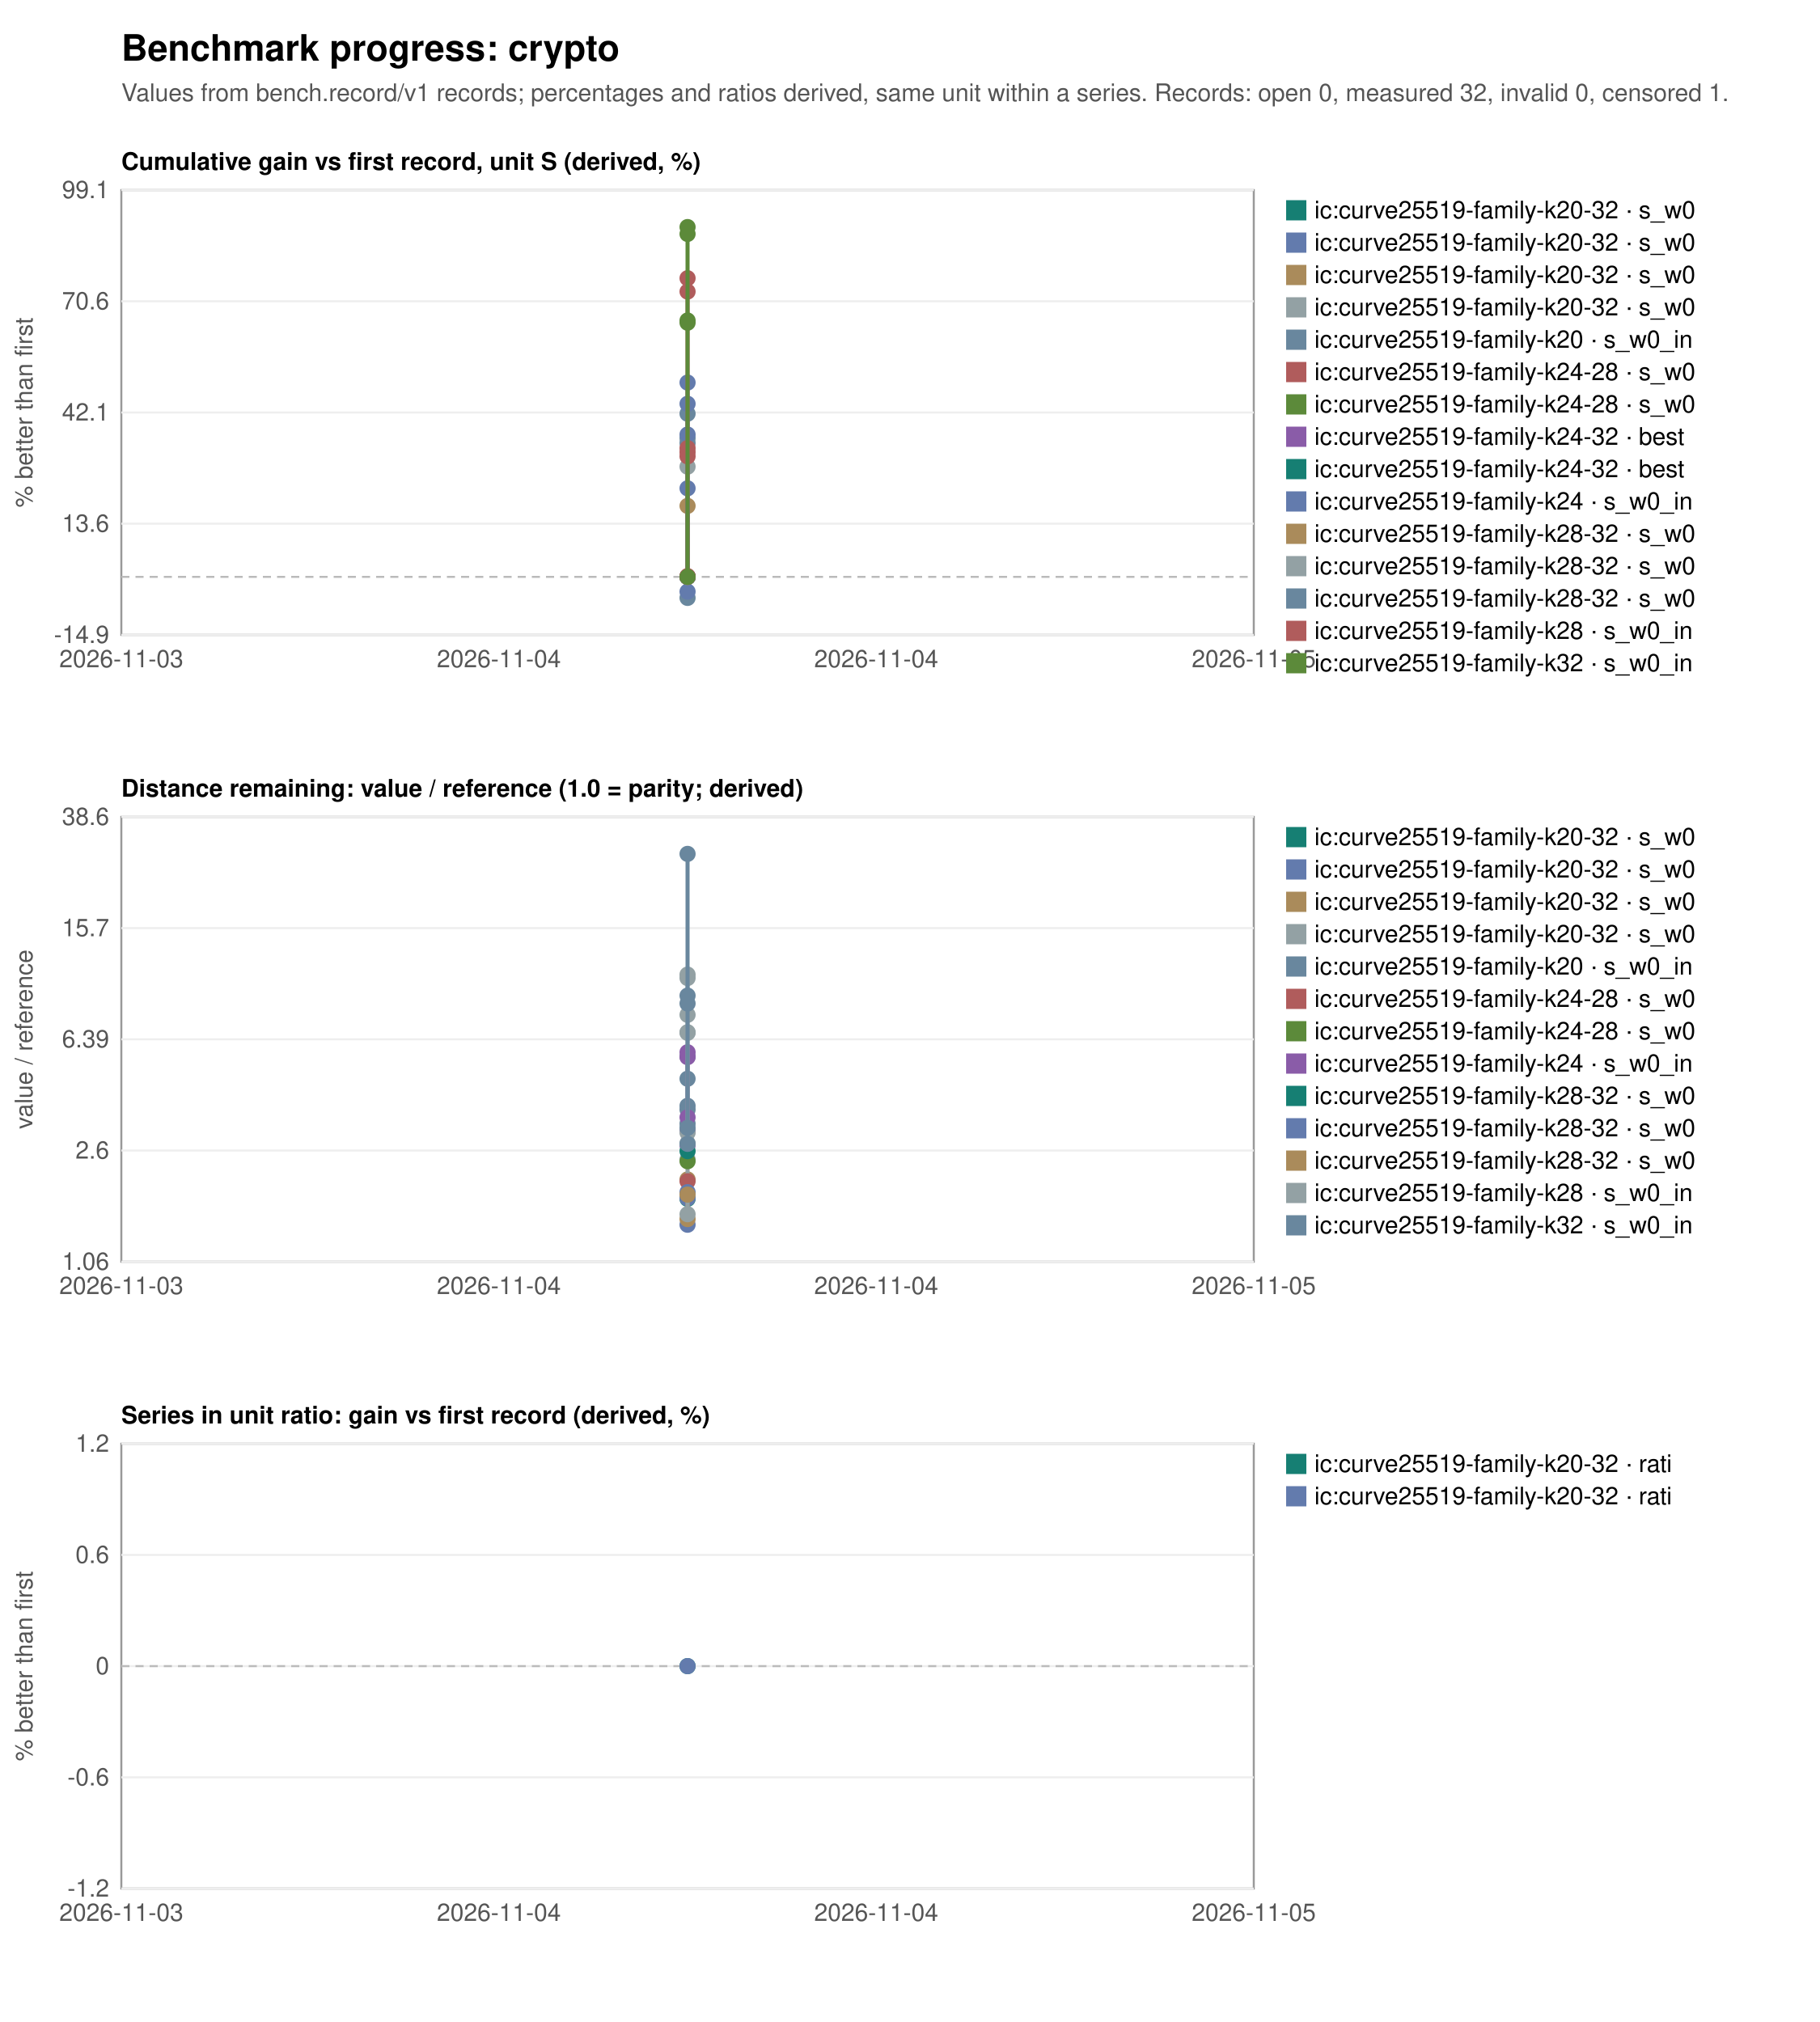
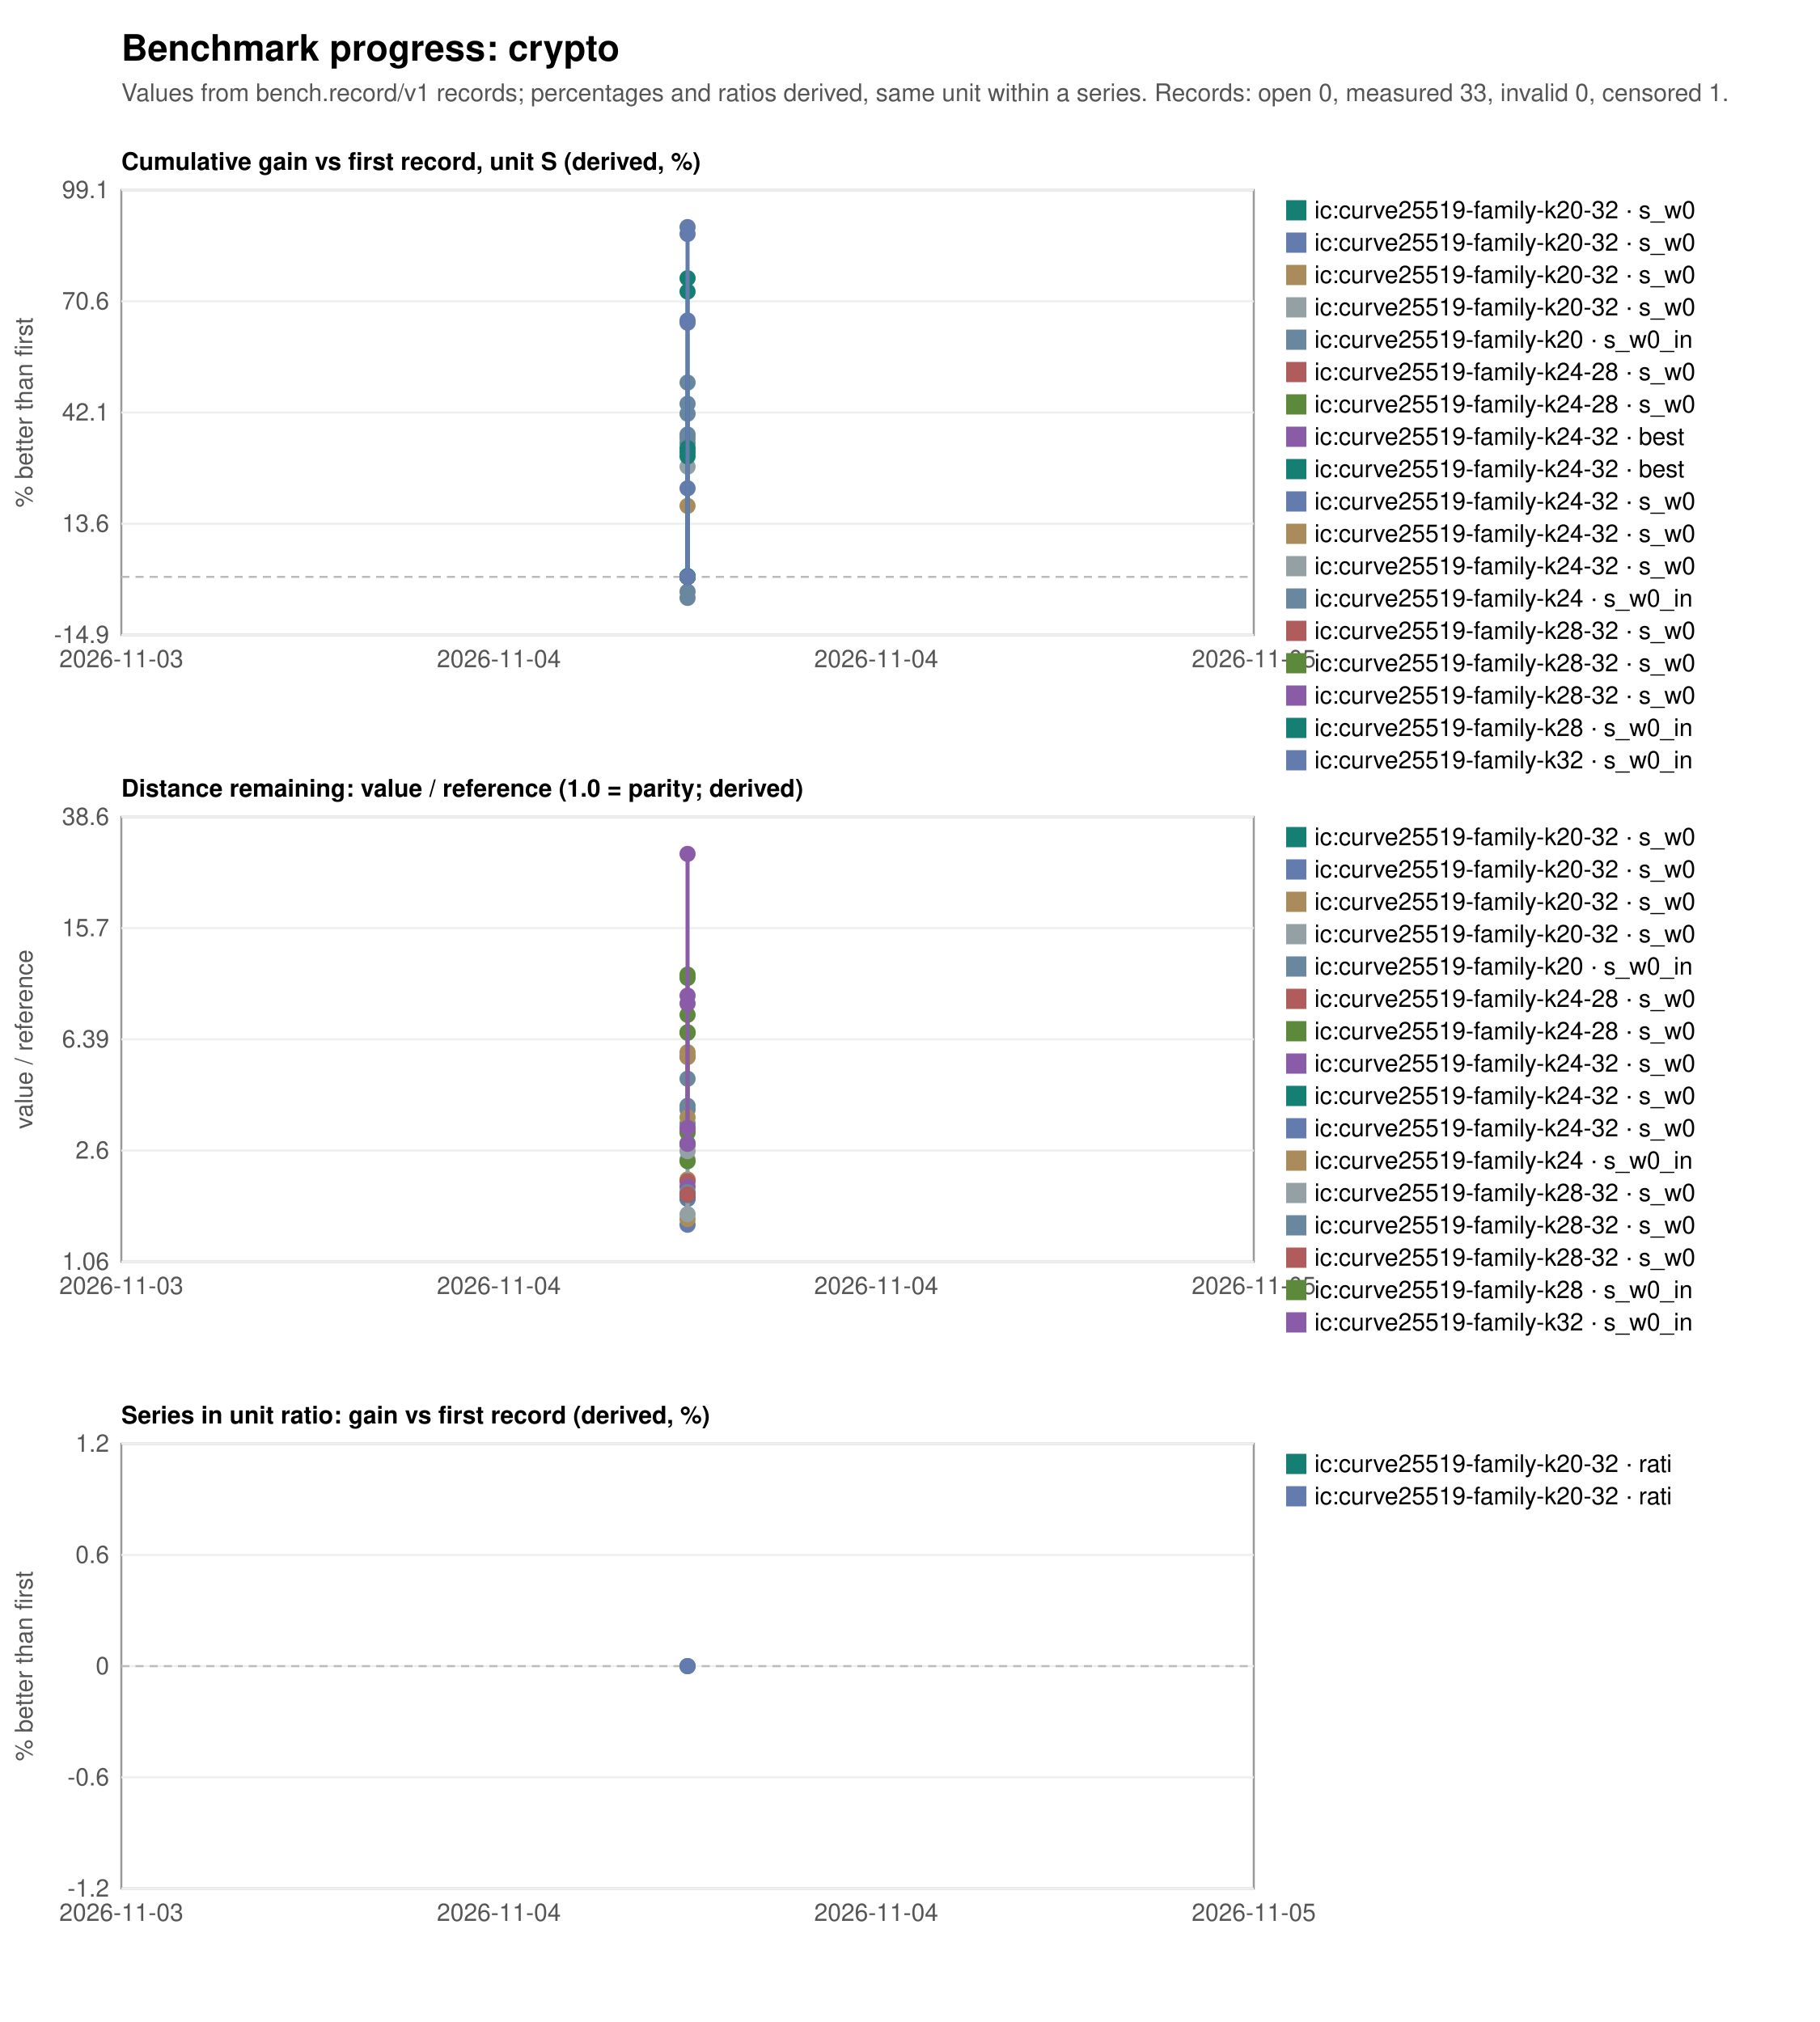
<svg xmlns="http://www.w3.org/2000/svg" width="900" height="1000" viewBox="0 0 900 1000" font-family="Helvetica, Arial, sans-serif" font-size="12">
  <rect width="900" height="1000" fill="white" />
  <text x="60" y="30" font-size="18" font-weight="bold">Benchmark progress: crypto</text>
-   <text x="60" y="50" fill="#555">Values from bench.record/v1 records; percentages and ratios derived, same unit within a series. Records: open 0, measured 32, invalid 0, censored 1.</text>
+   <text x="60" y="50" fill="#555">Values from bench.record/v1 records; percentages and ratios derived, same unit within a series. Records: open 0, measured 33, invalid 0, censored 1.</text>
  <text x="60" y="84" font-weight="bold">Cumulative gain vs first record, unit S (derived, %)</text>
  <rect x="60" y="94" width="560" height="220" fill="none" stroke="#999" />
  <line x1="60" y1="314.0" x2="620" y2="314.0" stroke="#eee" />
  <text x="54" y="318.0" text-anchor="end" fill="#555">-14.9</text>
  <line x1="60" y1="259.0" x2="620" y2="259.0" stroke="#eee" />
  <text x="54" y="263.0" text-anchor="end" fill="#555">13.6</text>
  <line x1="60" y1="204.0" x2="620" y2="204.0" stroke="#eee" />
  <text x="54" y="208.0" text-anchor="end" fill="#555">42.1</text>
  <line x1="60" y1="149.0" x2="620" y2="149.0" stroke="#eee" />
  <text x="54" y="153.0" text-anchor="end" fill="#555">70.6</text>
  <line x1="60" y1="94.0" x2="620" y2="94.0" stroke="#eee" />
  <text x="54" y="98.0" text-anchor="end" fill="#555">99.1</text>
  <text x="60.0" y="330" text-anchor="middle" fill="#555">2026-11-03</text>
  <text x="246.7" y="330" text-anchor="middle" fill="#555">2026-11-04</text>
  <text x="433.3" y="330" text-anchor="middle" fill="#555">2026-11-04</text>
  <text x="620.0" y="330" text-anchor="middle" fill="#555">2026-11-05</text>
  <line x1="60" y1="285.3" x2="620" y2="285.3" stroke="#bbb" stroke-dasharray="4 3" />
  <text transform="translate(16,204.0) rotate(-90)" text-anchor="middle" fill="#555">% better than first</text>
  <circle cx="340.0" cy="285.3" r="4" fill="#167f73" />
  <rect x="636" y="99" width="10" height="10" fill="#167f73" />
  <text x="650" y="108">ic:curve25519-family-k20-32 · s_w0</text>
  <polyline fill="none" stroke="#637bad" stroke-width="2" points="340.0,285.3 340.0,241.5" />
  <circle cx="340.0" cy="285.3" r="4" fill="#637bad" />
  <circle cx="340.0" cy="241.5" r="4" fill="#637bad" />
  <rect x="636" y="115" width="10" height="10" fill="#637bad" />
  <text x="650" y="124">ic:curve25519-family-k20-32 · s_w0</text>
  <polyline fill="none" stroke="#aa8b5b" stroke-width="2" points="340.0,285.3 340.0,250.2" />
  <circle cx="340.0" cy="285.3" r="4" fill="#aa8b5b" />
  <circle cx="340.0" cy="250.2" r="4" fill="#aa8b5b" />
  <rect x="636" y="131" width="10" height="10" fill="#aa8b5b" />
  <text x="650" y="140">ic:curve25519-family-k20-32 · s_w0</text>
  <polyline fill="none" stroke="#93a1a4" stroke-width="2" points="340.0,285.3 340.0,230.8" />
  <circle cx="340.0" cy="285.3" r="4" fill="#93a1a4" />
  <circle cx="340.0" cy="230.8" r="4" fill="#93a1a4" />
  <rect x="636" y="147" width="10" height="10" fill="#93a1a4" />
  <text x="650" y="156">ic:curve25519-family-k20-32 · s_w0</text>
  <polyline fill="none" stroke="#69879e" stroke-width="2" points="340.0,285.3 340.0,295.7 340.0,216.7 340.0,219.1 340.0,204.6" />
  <circle cx="340.0" cy="285.3" r="4" fill="#69879e" />
  <circle cx="340.0" cy="295.7" r="4" fill="#69879e" />
  <circle cx="340.0" cy="216.7" r="4" fill="#69879e" />
  <circle cx="340.0" cy="219.1" r="4" fill="#69879e" />
  <circle cx="340.0" cy="204.6" r="4" fill="#69879e" />
  <rect x="636" y="163" width="10" height="10" fill="#69879e" />
  <text x="650" y="172">ic:curve25519-family-k20 · s_w0_in</text>
  <circle cx="340.0" cy="285.3" r="4" fill="#b05c5c" />
  <rect x="636" y="179" width="10" height="10" fill="#b05c5c" />
  <text x="650" y="188">ic:curve25519-family-k24-28 · s_w0</text>
  <circle cx="340.0" cy="285.3" r="4" fill="#5c8a3a" />
  <rect x="636" y="195" width="10" height="10" fill="#5c8a3a" />
  <text x="650" y="204">ic:curve25519-family-k24-28 · s_w0</text>
  <circle cx="340.0" cy="285.3" r="4" fill="#8a5ca8" />
  <rect x="636" y="211" width="10" height="10" fill="#8a5ca8" />
  <text x="650" y="220">ic:curve25519-family-k24-32 · best</text>
  <circle cx="340.0" cy="285.3" r="4" fill="#167f73" />
  <rect x="636" y="227" width="10" height="10" fill="#167f73" />
  <text x="650" y="236">ic:curve25519-family-k24-32 · best</text>
-   <polyline fill="none" stroke="#637bad" stroke-width="2" points="340.0,285.3 340.0,292.6 340.0,214.9 340.0,199.7 340.0,189.2" />
  <circle cx="340.0" cy="285.3" r="4" fill="#637bad" />
-   <circle cx="340.0" cy="292.6" r="4" fill="#637bad" />
-   <circle cx="340.0" cy="214.9" r="4" fill="#637bad" />
-   <circle cx="340.0" cy="199.7" r="4" fill="#637bad" />
-   <circle cx="340.0" cy="189.2" r="4" fill="#637bad" />
  <rect x="636" y="243" width="10" height="10" fill="#637bad" />
-   <text x="650" y="252">ic:curve25519-family-k24 · s_w0_in</text>
+   <text x="650" y="252">ic:curve25519-family-k24-32 · s_w0</text>
  <circle cx="340.0" cy="285.3" r="4" fill="#aa8b5b" />
  <rect x="636" y="259" width="10" height="10" fill="#aa8b5b" />
-   <text x="650" y="268">ic:curve25519-family-k28-32 · s_w0</text>
+   <text x="650" y="268">ic:curve25519-family-k24-32 · s_w0</text>
  <circle cx="340.0" cy="285.3" r="4" fill="#93a1a4" />
  <rect x="636" y="275" width="10" height="10" fill="#93a1a4" />
-   <text x="650" y="284">ic:curve25519-family-k28-32 · s_w0</text>
+   <text x="650" y="284">ic:curve25519-family-k24-32 · s_w0</text>
+   <polyline fill="none" stroke="#69879e" stroke-width="2" points="340.0,285.3 340.0,292.6 340.0,214.9 340.0,199.7 340.0,189.2" />
  <circle cx="340.0" cy="285.3" r="4" fill="#69879e" />
+   <circle cx="340.0" cy="292.6" r="4" fill="#69879e" />
+   <circle cx="340.0" cy="214.9" r="4" fill="#69879e" />
+   <circle cx="340.0" cy="199.7" r="4" fill="#69879e" />
+   <circle cx="340.0" cy="189.2" r="4" fill="#69879e" />
  <rect x="636" y="291" width="10" height="10" fill="#69879e" />
-   <text x="650" y="300">ic:curve25519-family-k28-32 · s_w0</text>
-   <polyline fill="none" stroke="#b05c5c" stroke-width="2" points="340.0,285.3 340.0,284.9 340.0,223.6 340.0,221.6 340.0,225.7 340.0,144.2 340.0,137.6" />
+   <text x="650" y="300">ic:curve25519-family-k24 · s_w0_in</text>
  <circle cx="340.0" cy="285.3" r="4" fill="#b05c5c" />
-   <circle cx="340.0" cy="284.9" r="4" fill="#b05c5c" />
-   <circle cx="340.0" cy="223.6" r="4" fill="#b05c5c" />
-   <circle cx="340.0" cy="221.6" r="4" fill="#b05c5c" />
-   <circle cx="340.0" cy="225.7" r="4" fill="#b05c5c" />
-   <circle cx="340.0" cy="144.2" r="4" fill="#b05c5c" />
-   <circle cx="340.0" cy="137.6" r="4" fill="#b05c5c" />
  <rect x="636" y="307" width="10" height="10" fill="#b05c5c" />
-   <text x="650" y="316">ic:curve25519-family-k28 · s_w0_in</text>
-   <polyline fill="none" stroke="#5c8a3a" stroke-width="2" points="340.0,285.3 340.0,158.5 340.0,159.6 340.0,115.7 340.0,112.3" />
+   <text x="650" y="316">ic:curve25519-family-k28-32 · s_w0</text>
  <circle cx="340.0" cy="285.3" r="4" fill="#5c8a3a" />
-   <circle cx="340.0" cy="158.5" r="4" fill="#5c8a3a" />
-   <circle cx="340.0" cy="159.6" r="4" fill="#5c8a3a" />
-   <circle cx="340.0" cy="115.7" r="4" fill="#5c8a3a" />
-   <circle cx="340.0" cy="112.3" r="4" fill="#5c8a3a" />
  <rect x="636" y="323" width="10" height="10" fill="#5c8a3a" />
-   <text x="650" y="332">ic:curve25519-family-k32 · s_w0_in</text>
+   <text x="650" y="332">ic:curve25519-family-k28-32 · s_w0</text>
+   <circle cx="340.0" cy="285.3" r="4" fill="#8a5ca8" />
+   <rect x="636" y="339" width="10" height="10" fill="#8a5ca8" />
+   <text x="650" y="348">ic:curve25519-family-k28-32 · s_w0</text>
+   <polyline fill="none" stroke="#167f73" stroke-width="2" points="340.0,285.3 340.0,284.9 340.0,223.6 340.0,221.6 340.0,225.7 340.0,144.2 340.0,137.6" />
+   <circle cx="340.0" cy="285.3" r="4" fill="#167f73" />
+   <circle cx="340.0" cy="284.9" r="4" fill="#167f73" />
+   <circle cx="340.0" cy="223.6" r="4" fill="#167f73" />
+   <circle cx="340.0" cy="221.6" r="4" fill="#167f73" />
+   <circle cx="340.0" cy="225.7" r="4" fill="#167f73" />
+   <circle cx="340.0" cy="144.2" r="4" fill="#167f73" />
+   <circle cx="340.0" cy="137.6" r="4" fill="#167f73" />
+   <rect x="636" y="355" width="10" height="10" fill="#167f73" />
+   <text x="650" y="364">ic:curve25519-family-k28 · s_w0_in</text>
+   <polyline fill="none" stroke="#637bad" stroke-width="2" points="340.0,285.3 340.0,158.5 340.0,159.6 340.0,115.7 340.0,112.3" />
+   <circle cx="340.0" cy="285.3" r="4" fill="#637bad" />
+   <circle cx="340.0" cy="158.5" r="4" fill="#637bad" />
+   <circle cx="340.0" cy="159.6" r="4" fill="#637bad" />
+   <circle cx="340.0" cy="115.7" r="4" fill="#637bad" />
+   <circle cx="340.0" cy="112.3" r="4" fill="#637bad" />
+   <rect x="636" y="371" width="10" height="10" fill="#637bad" />
+   <text x="650" y="380">ic:curve25519-family-k32 · s_w0_in</text>
  <text x="60" y="394" font-weight="bold">Distance remaining: value / reference (1.0 = parity; derived)</text>
  <rect x="60" y="404" width="560" height="220" fill="none" stroke="#999" />
  <line x1="60" y1="624.0" x2="620" y2="624.0" stroke="#eee" />
  <text x="54" y="628.0" text-anchor="end" fill="#555">1.06</text>
  <line x1="60" y1="569.0" x2="620" y2="569.0" stroke="#eee" />
  <text x="54" y="573.0" text-anchor="end" fill="#555">2.6</text>
  <line x1="60" y1="514.0" x2="620" y2="514.0" stroke="#eee" />
  <text x="54" y="518.0" text-anchor="end" fill="#555">6.39</text>
  <line x1="60" y1="459.0" x2="620" y2="459.0" stroke="#eee" />
  <text x="54" y="463.0" text-anchor="end" fill="#555">15.7</text>
  <line x1="60" y1="404.0" x2="620" y2="404.0" stroke="#eee" />
  <text x="54" y="408.0" text-anchor="end" fill="#555">38.6</text>
  <text x="60.0" y="640" text-anchor="middle" fill="#555">2026-11-03</text>
  <text x="246.7" y="640" text-anchor="middle" fill="#555">2026-11-04</text>
  <text x="433.3" y="640" text-anchor="middle" fill="#555">2026-11-04</text>
  <text x="620.0" y="640" text-anchor="middle" fill="#555">2026-11-05</text>
  <text transform="translate(16,514.0) rotate(-90)" text-anchor="middle" fill="#555">value / reference</text>
  <circle cx="340.0" cy="592.9" r="4" fill="#167f73" />
  <rect x="636" y="409" width="10" height="10" fill="#167f73" />
  <text x="650" y="418">ic:curve25519-family-k20-32 · s_w0</text>
  <polyline fill="none" stroke="#637bad" stroke-width="2" points="340.0,592.6 340.0,605.7" />
  <circle cx="340.0" cy="592.6" r="4" fill="#637bad" />
  <circle cx="340.0" cy="605.7" r="4" fill="#637bad" />
  <rect x="636" y="425" width="10" height="10" fill="#637bad" />
  <text x="650" y="434">ic:curve25519-family-k20-32 · s_w0</text>
  <polyline fill="none" stroke="#aa8b5b" stroke-width="2" points="340.0,583.3 340.0,602.9" />
  <circle cx="340.0" cy="583.3" r="4" fill="#aa8b5b" />
  <circle cx="340.0" cy="602.9" r="4" fill="#aa8b5b" />
  <rect x="636" y="441" width="10" height="10" fill="#aa8b5b" />
  <text x="650" y="450">ic:curve25519-family-k20-32 · s_w0</text>
  <polyline fill="none" stroke="#93a1a4" stroke-width="2" points="340.0,573.4 340.0,600.5" />
  <circle cx="340.0" cy="573.4" r="4" fill="#93a1a4" />
  <circle cx="340.0" cy="600.5" r="4" fill="#93a1a4" />
  <rect x="636" y="457" width="10" height="10" fill="#93a1a4" />
  <text x="650" y="466">ic:curve25519-family-k20-32 · s_w0</text>
  <polyline fill="none" stroke="#69879e" stroke-width="2" points="340.0,533.5 340.0,522.6 340.0,548.8 340.0,546.9 340.0,555.7" />
  <circle cx="340.0" cy="533.5" r="4" fill="#69879e" />
  <circle cx="340.0" cy="522.6" r="4" fill="#69879e" />
  <circle cx="340.0" cy="548.8" r="4" fill="#69879e" />
  <circle cx="340.0" cy="546.9" r="4" fill="#69879e" />
  <circle cx="340.0" cy="555.7" r="4" fill="#69879e" />
  <rect x="636" y="473" width="10" height="10" fill="#69879e" />
  <text x="650" y="482">ic:curve25519-family-k20 · s_w0_in</text>
  <circle cx="340.0" cy="584.2" r="4" fill="#b05c5c" />
  <rect x="636" y="489" width="10" height="10" fill="#b05c5c" />
  <text x="650" y="498">ic:curve25519-family-k24-28 · s_w0</text>
  <circle cx="340.0" cy="574.3" r="4" fill="#5c8a3a" />
  <rect x="636" y="505" width="10" height="10" fill="#5c8a3a" />
  <text x="650" y="514">ic:curve25519-family-k24-28 · s_w0</text>
-   <polyline fill="none" stroke="#8a5ca8" stroke-width="2" points="340.0,520.4 340.0,522.8 340.0,552.6 340.0,559.4 340.0,566.4" />
-   <circle cx="340.0" cy="520.4" r="4" fill="#8a5ca8" />
-   <circle cx="340.0" cy="522.8" r="4" fill="#8a5ca8" />
-   <circle cx="340.0" cy="552.6" r="4" fill="#8a5ca8" />
-   <circle cx="340.0" cy="559.4" r="4" fill="#8a5ca8" />
-   <circle cx="340.0" cy="566.4" r="4" fill="#8a5ca8" />
+   <circle cx="340.0" cy="586.9" r="4" fill="#8a5ca8" />
  <rect x="636" y="521" width="10" height="10" fill="#8a5ca8" />
-   <text x="650" y="530">ic:curve25519-family-k24 · s_w0_in</text>
-   <circle cx="340.0" cy="569.3" r="4" fill="#167f73" />
+   <text x="650" y="530">ic:curve25519-family-k24-32 · s_w0</text>
+   <circle cx="340.0" cy="591.0" r="4" fill="#167f73" />
  <rect x="636" y="537" width="10" height="10" fill="#167f73" />
-   <text x="650" y="546">ic:curve25519-family-k28-32 · s_w0</text>
-   <circle cx="340.0" cy="589.6" r="4" fill="#637bad" />
+   <text x="650" y="546">ic:curve25519-family-k24-32 · s_w0</text>
+   <circle cx="340.0" cy="590.8" r="4" fill="#637bad" />
  <rect x="636" y="553" width="10" height="10" fill="#637bad" />
-   <text x="650" y="562">ic:curve25519-family-k28-32 · s_w0</text>
-   <circle cx="340.0" cy="590.8" r="4" fill="#aa8b5b" />
+   <text x="650" y="562">ic:curve25519-family-k24-32 · s_w0</text>
+   <polyline fill="none" stroke="#aa8b5b" stroke-width="2" points="340.0,520.4 340.0,522.8 340.0,552.6 340.0,559.4 340.0,566.4" />
+   <circle cx="340.0" cy="520.4" r="4" fill="#aa8b5b" />
+   <circle cx="340.0" cy="522.8" r="4" fill="#aa8b5b" />
+   <circle cx="340.0" cy="552.6" r="4" fill="#aa8b5b" />
+   <circle cx="340.0" cy="559.4" r="4" fill="#aa8b5b" />
+   <circle cx="340.0" cy="566.4" r="4" fill="#aa8b5b" />
  <rect x="636" y="569" width="10" height="10" fill="#aa8b5b" />
-   <text x="650" y="578">ic:curve25519-family-k28-32 · s_w0</text>
-   <polyline fill="none" stroke="#93a1a4" stroke-width="2" points="340.0,482.0 340.0,483.7 340.0,501.9 340.0,510.8 340.0,510.5 340.0,560.2 340.0,565.4" />
-   <circle cx="340.0" cy="482.0" r="4" fill="#93a1a4" />
-   <circle cx="340.0" cy="483.7" r="4" fill="#93a1a4" />
-   <circle cx="340.0" cy="501.9" r="4" fill="#93a1a4" />
-   <circle cx="340.0" cy="510.8" r="4" fill="#93a1a4" />
-   <circle cx="340.0" cy="510.5" r="4" fill="#93a1a4" />
-   <circle cx="340.0" cy="560.2" r="4" fill="#93a1a4" />
-   <circle cx="340.0" cy="565.4" r="4" fill="#93a1a4" />
+   <text x="650" y="578">ic:curve25519-family-k24 · s_w0_in</text>
+   <circle cx="340.0" cy="569.3" r="4" fill="#93a1a4" />
  <rect x="636" y="585" width="10" height="10" fill="#93a1a4" />
-   <text x="650" y="594">ic:curve25519-family-k28 · s_w0_in</text>
-   <polyline fill="none" stroke="#69879e" stroke-width="2" points="340.0,422.3 340.0,492.4 340.0,496.3 340.0,557.8 340.0,565.7" />
-   <circle cx="340.0" cy="422.3" r="4" fill="#69879e" />
-   <circle cx="340.0" cy="492.4" r="4" fill="#69879e" />
-   <circle cx="340.0" cy="496.3" r="4" fill="#69879e" />
-   <circle cx="340.0" cy="557.8" r="4" fill="#69879e" />
-   <circle cx="340.0" cy="565.7" r="4" fill="#69879e" />
+   <text x="650" y="594">ic:curve25519-family-k28-32 · s_w0</text>
+   <circle cx="340.0" cy="589.6" r="4" fill="#69879e" />
  <rect x="636" y="601" width="10" height="10" fill="#69879e" />
-   <text x="650" y="610">ic:curve25519-family-k32 · s_w0_in</text>
+   <text x="650" y="610">ic:curve25519-family-k28-32 · s_w0</text>
+   <circle cx="340.0" cy="590.8" r="4" fill="#b05c5c" />
+   <rect x="636" y="617" width="10" height="10" fill="#b05c5c" />
+   <text x="650" y="626">ic:curve25519-family-k28-32 · s_w0</text>
+   <polyline fill="none" stroke="#5c8a3a" stroke-width="2" points="340.0,482.0 340.0,483.7 340.0,501.9 340.0,510.8 340.0,510.5 340.0,560.2 340.0,565.4" />
+   <circle cx="340.0" cy="482.0" r="4" fill="#5c8a3a" />
+   <circle cx="340.0" cy="483.7" r="4" fill="#5c8a3a" />
+   <circle cx="340.0" cy="501.9" r="4" fill="#5c8a3a" />
+   <circle cx="340.0" cy="510.8" r="4" fill="#5c8a3a" />
+   <circle cx="340.0" cy="510.5" r="4" fill="#5c8a3a" />
+   <circle cx="340.0" cy="560.2" r="4" fill="#5c8a3a" />
+   <circle cx="340.0" cy="565.4" r="4" fill="#5c8a3a" />
+   <rect x="636" y="633" width="10" height="10" fill="#5c8a3a" />
+   <text x="650" y="642">ic:curve25519-family-k28 · s_w0_in</text>
+   <polyline fill="none" stroke="#8a5ca8" stroke-width="2" points="340.0,422.3 340.0,492.4 340.0,496.3 340.0,557.8 340.0,565.7" />
+   <circle cx="340.0" cy="422.3" r="4" fill="#8a5ca8" />
+   <circle cx="340.0" cy="492.4" r="4" fill="#8a5ca8" />
+   <circle cx="340.0" cy="496.3" r="4" fill="#8a5ca8" />
+   <circle cx="340.0" cy="557.8" r="4" fill="#8a5ca8" />
+   <circle cx="340.0" cy="565.7" r="4" fill="#8a5ca8" />
+   <rect x="636" y="649" width="10" height="10" fill="#8a5ca8" />
+   <text x="650" y="658">ic:curve25519-family-k32 · s_w0_in</text>
  <text x="60" y="704" font-weight="bold">Series in unit ratio: gain vs first record (derived, %)</text>
  <rect x="60" y="714" width="560" height="220" fill="none" stroke="#999" />
  <line x1="60" y1="934.0" x2="620" y2="934.0" stroke="#eee" />
  <text x="54" y="938.0" text-anchor="end" fill="#555">-1.2</text>
  <line x1="60" y1="879.0" x2="620" y2="879.0" stroke="#eee" />
  <text x="54" y="883.0" text-anchor="end" fill="#555">-0.6</text>
  <line x1="60" y1="824.0" x2="620" y2="824.0" stroke="#eee" />
  <text x="54" y="828.0" text-anchor="end" fill="#555">0</text>
  <line x1="60" y1="769.0" x2="620" y2="769.0" stroke="#eee" />
  <text x="54" y="773.0" text-anchor="end" fill="#555">0.6</text>
  <line x1="60" y1="714.0" x2="620" y2="714.0" stroke="#eee" />
  <text x="54" y="718.0" text-anchor="end" fill="#555">1.2</text>
  <text x="60.0" y="950" text-anchor="middle" fill="#555">2026-11-03</text>
  <text x="246.7" y="950" text-anchor="middle" fill="#555">2026-11-04</text>
  <text x="433.3" y="950" text-anchor="middle" fill="#555">2026-11-04</text>
  <text x="620.0" y="950" text-anchor="middle" fill="#555">2026-11-05</text>
  <line x1="60" y1="824.0" x2="620" y2="824.0" stroke="#bbb" stroke-dasharray="4 3" />
  <text transform="translate(16,824.0) rotate(-90)" text-anchor="middle" fill="#555">% better than first</text>
  <circle cx="340.0" cy="824.0" r="4" fill="#167f73" />
  <rect x="636" y="719" width="10" height="10" fill="#167f73" />
  <text x="650" y="728">ic:curve25519-family-k20-32 · rati</text>
  <circle cx="340.0" cy="824.0" r="4" fill="#637bad" />
  <rect x="636" y="735" width="10" height="10" fill="#637bad" />
  <text x="650" y="744">ic:curve25519-family-k20-32 · rati</text>
</svg>
